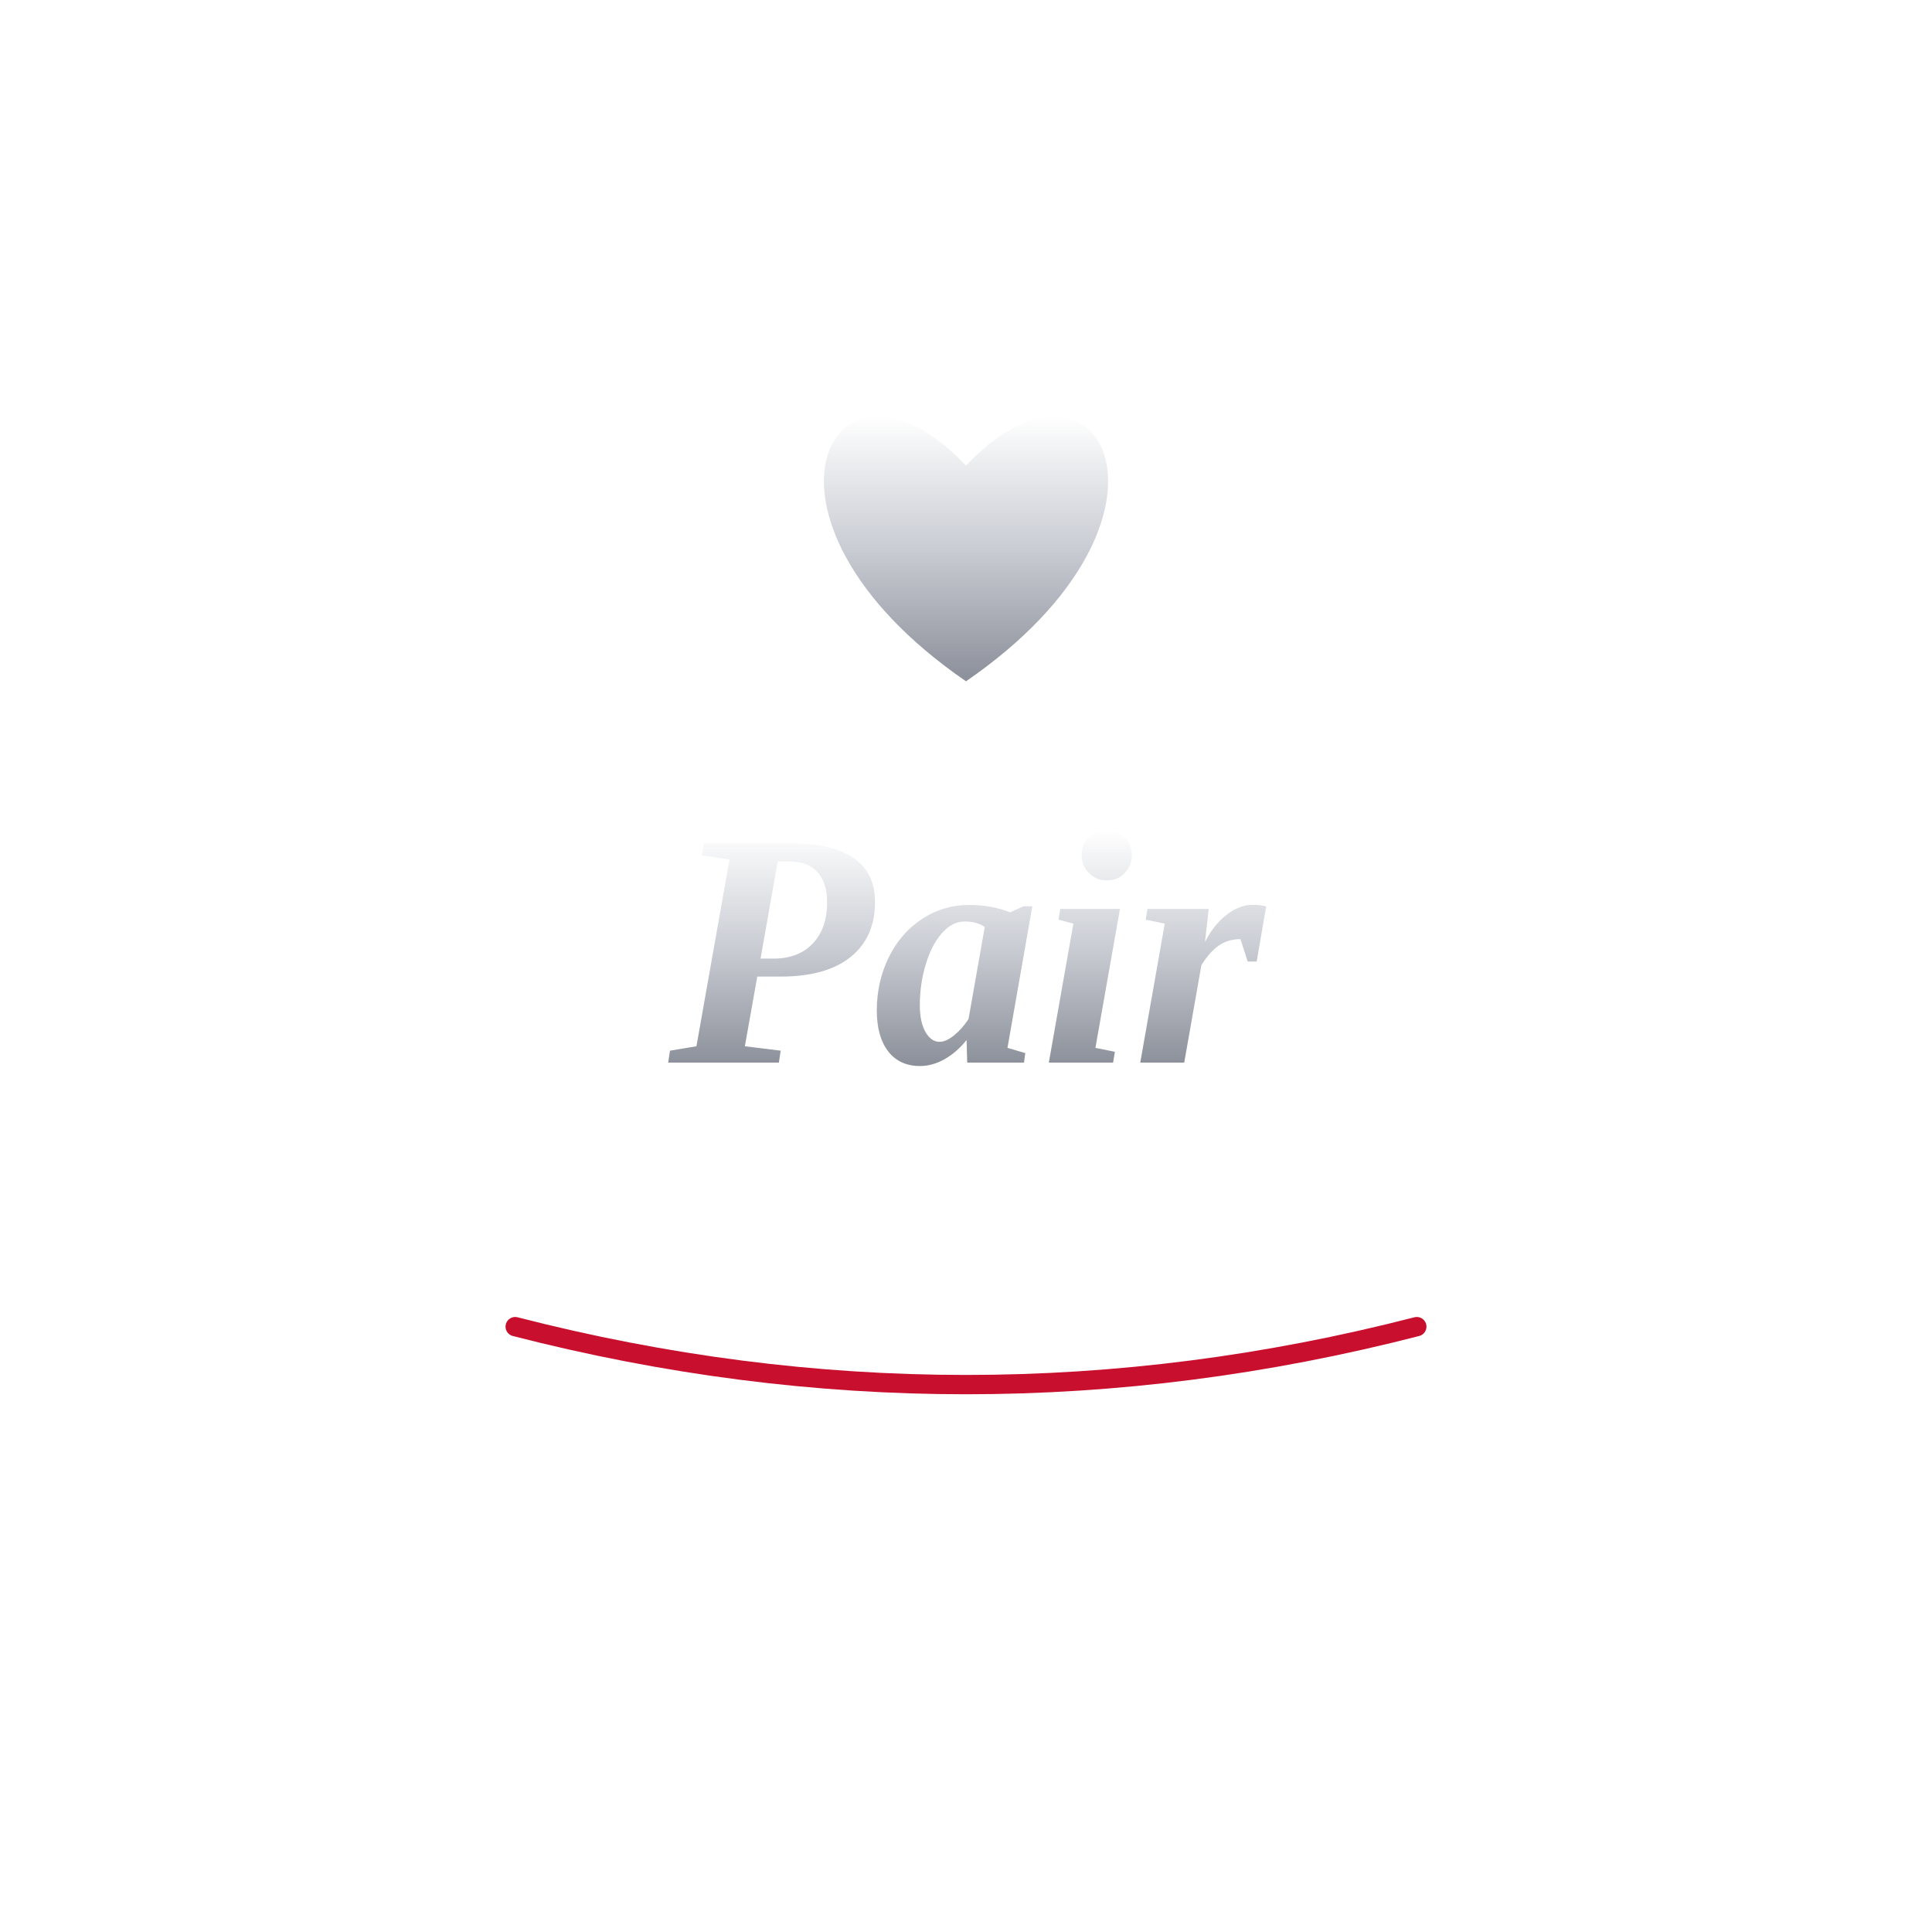
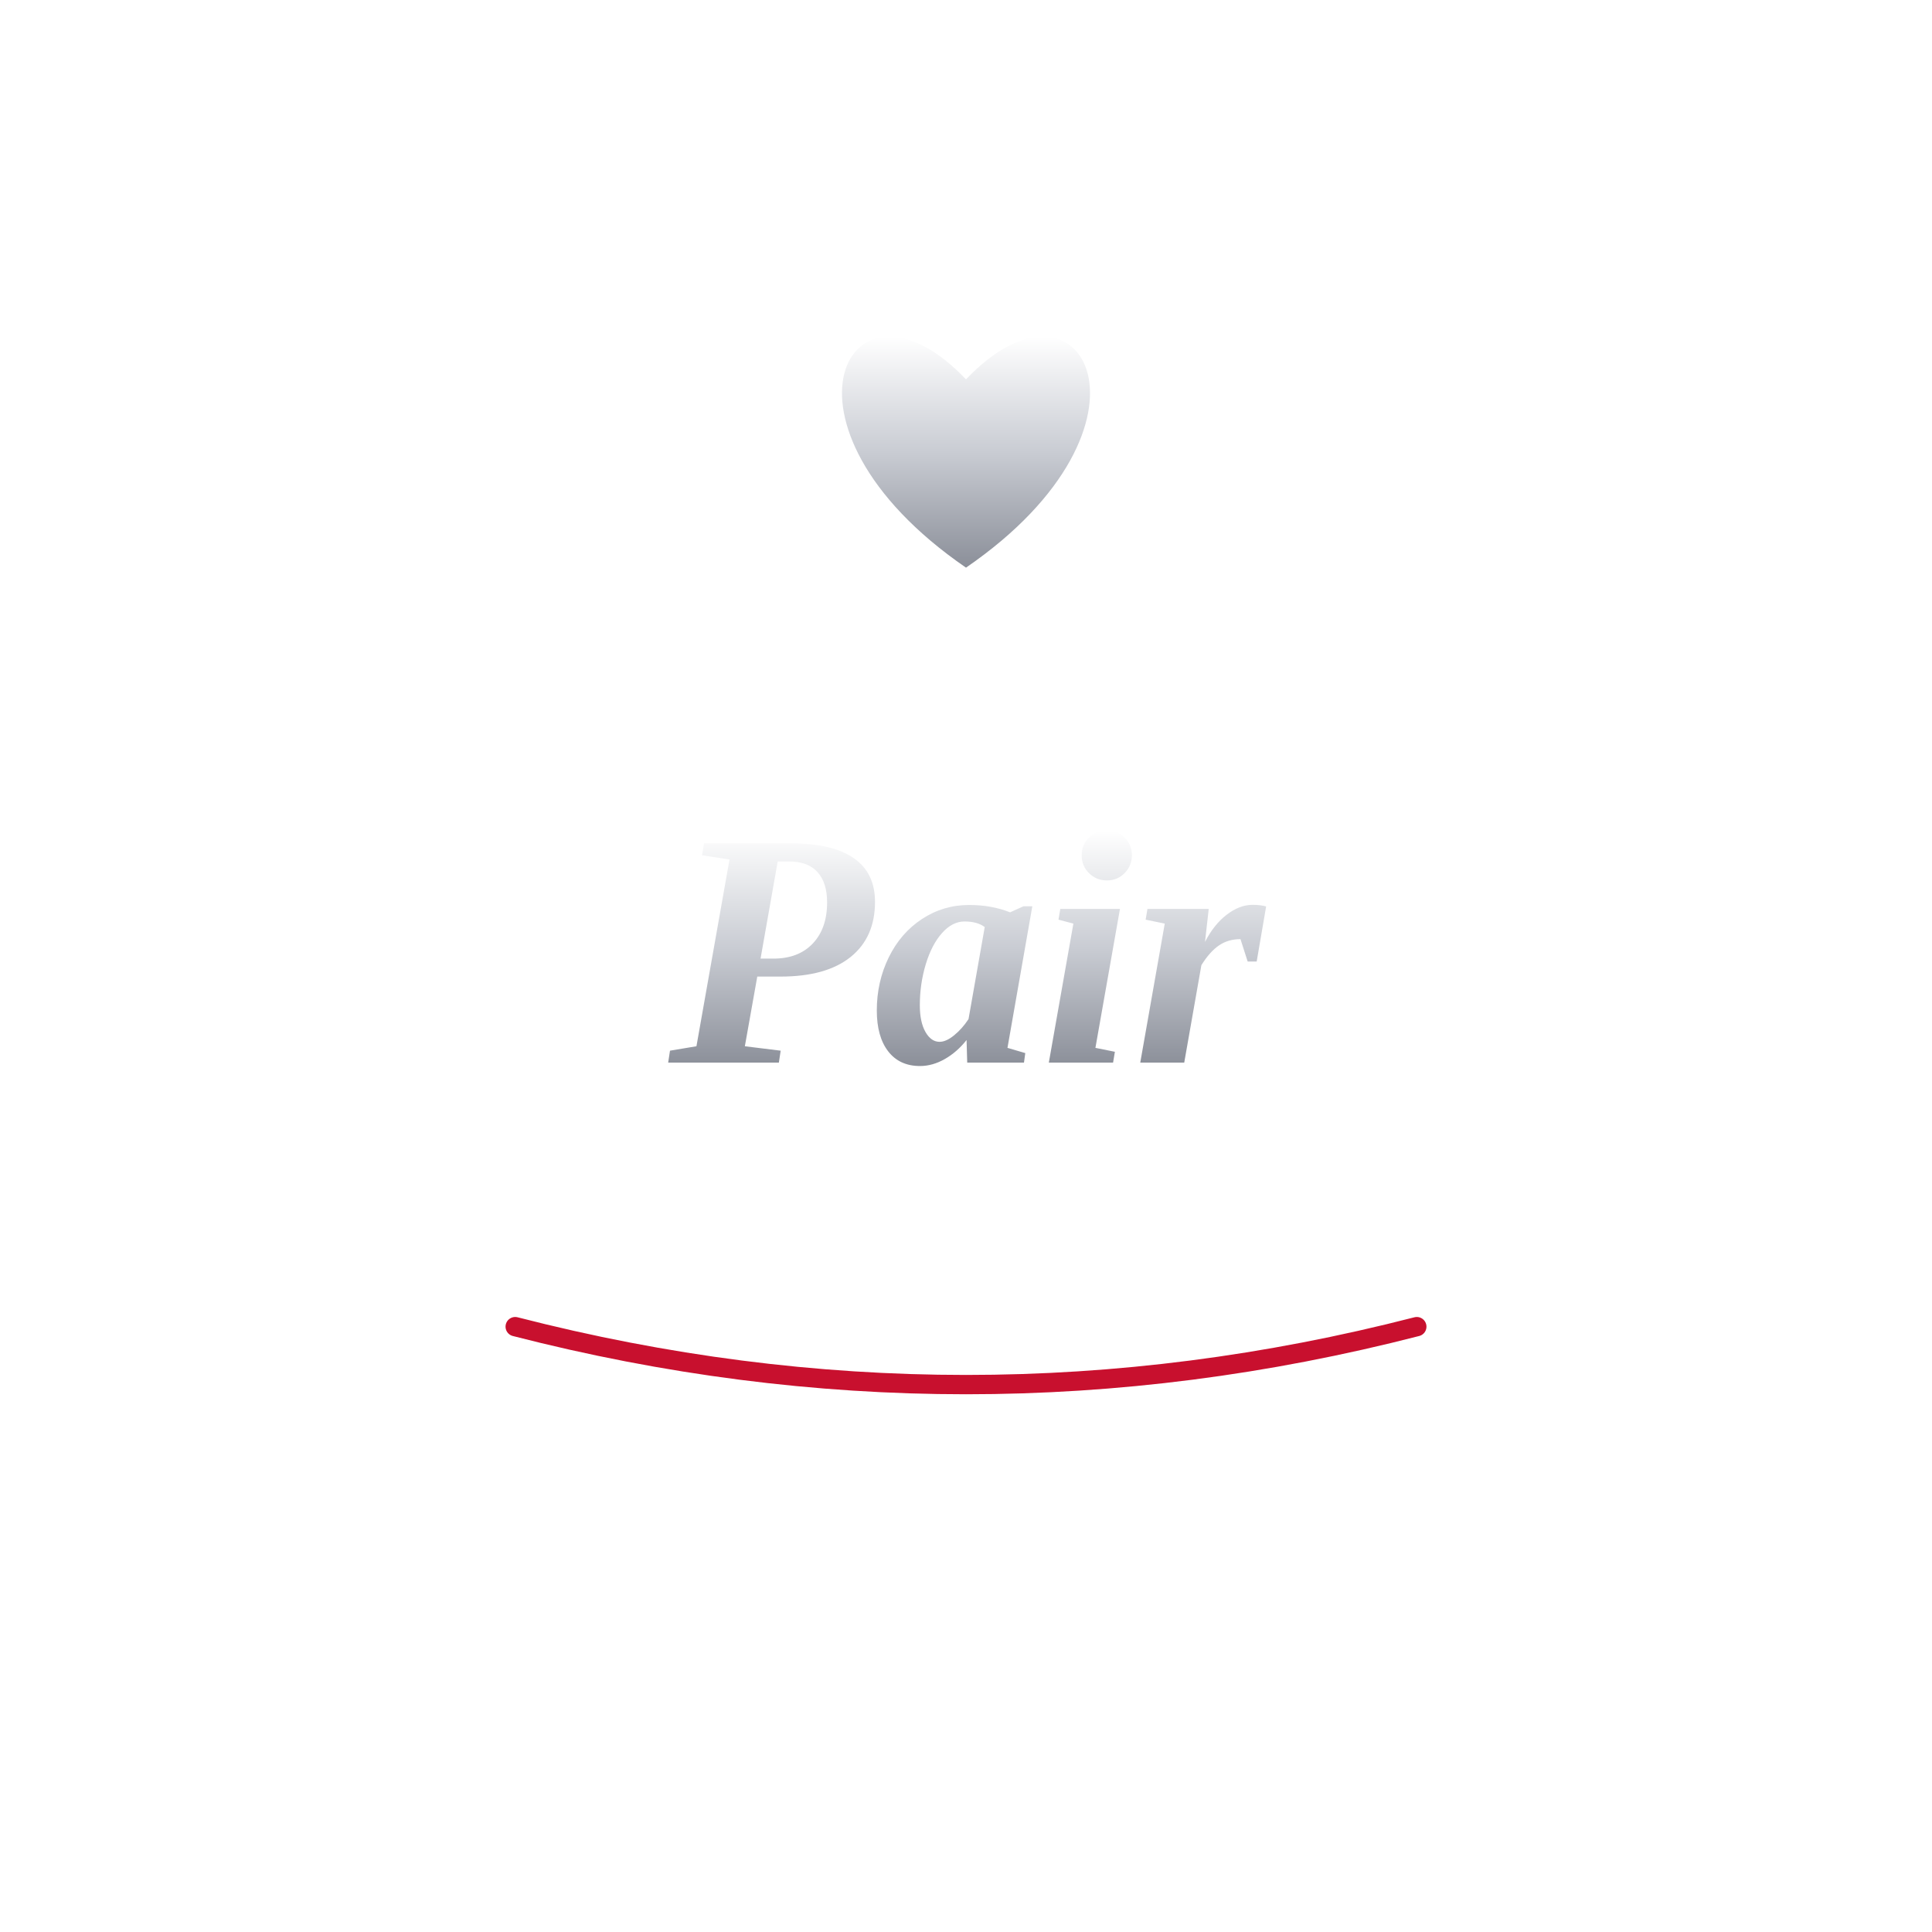
<svg xmlns="http://www.w3.org/2000/svg" width="600" height="600" viewBox="0 0 600 600">
  <defs>
    <linearGradient id="gold" x1="0" y1="0" x2="0" y2="1">
      <stop offset="0" stop-color="#FFE9A3" />
      <stop offset="0.45" stop-color="#E2B44C" />
      <stop offset="1" stop-color="#A9781F" />
    </linearGradient>
    <linearGradient id="silver" x1="0" y1="0" x2="0" y2="1">
      <stop offset="0" stop-color="#FFFFFF" />
      <stop offset="0.5" stop-color="#C9CCD3" />
      <stop offset="1" stop-color="#8B8F99" />
    </linearGradient>
    <linearGradient id="goldDark" x1="0" y1="0" x2="0" y2="1">
      <stop offset="0" stop-color="#C08A1E" />
      <stop offset="0.5" stop-color="#8F6410" />
      <stop offset="1" stop-color="#5E3F06" />
    </linearGradient>
    <linearGradient id="silverDark" x1="0" y1="0" x2="0" y2="1">
      <stop offset="0" stop-color="#6E737D" />
      <stop offset="0.5" stop-color="#4A4E57" />
      <stop offset="1" stop-color="#2A2D33" />
    </linearGradient>
  </defs>
-   <path d="M300 211.58 C 226.08 160.76, 258.42 100.7, 300 144.59     C 341.58 100.7, 373.92 160.76, 300 211.58 Z" fill="url(#silver)" />
+   <path d="M300 176.288 C 235.488 131.936, 263.712 79.52, 300 117.824     C 336.288 79.52, 364.512 131.936, 300 176.288 Z" fill="url(#silver)" />
  <text x="300" y="330" text-anchor="middle" font-family="Georgia, 'Times New Roman', serif" font-style="italic" font-weight="bold" font-size="104" fill="url(#silver)">Pair</text>
  <path d="M160 412 Q300 448 440 412" fill="none" stroke="#C8102E" stroke-width="6" stroke-linecap="round" />
</svg>
